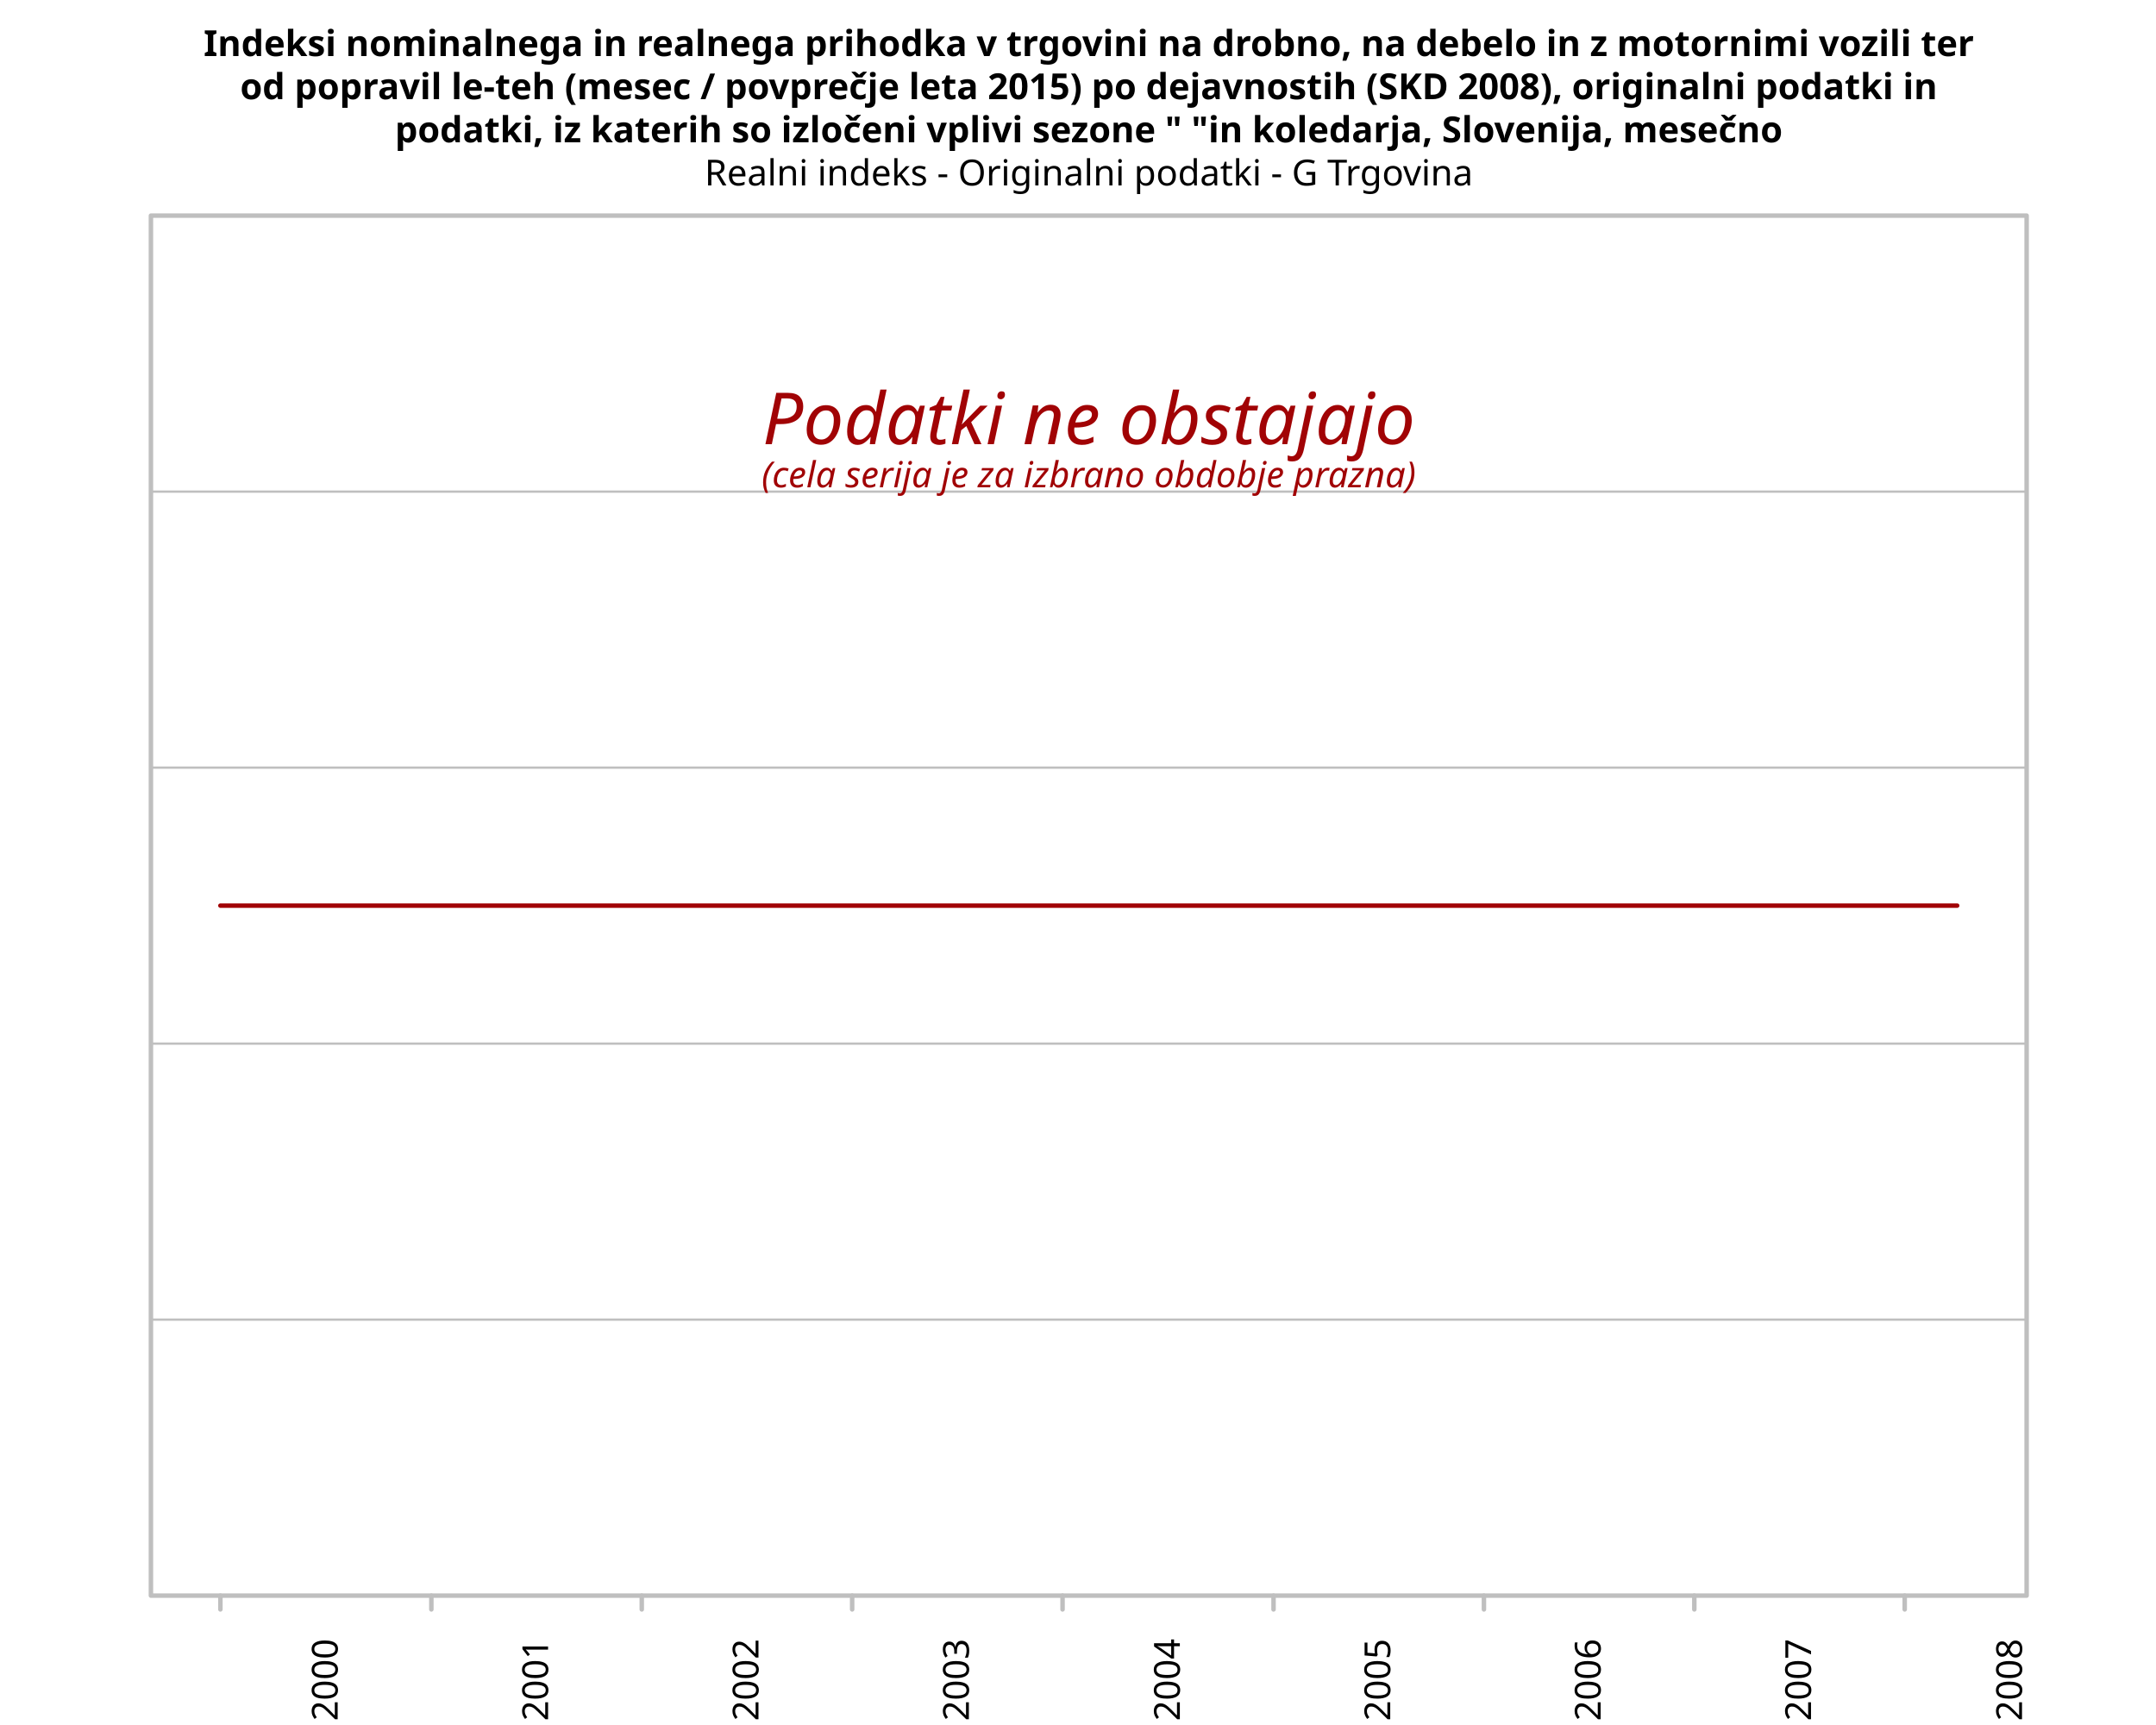
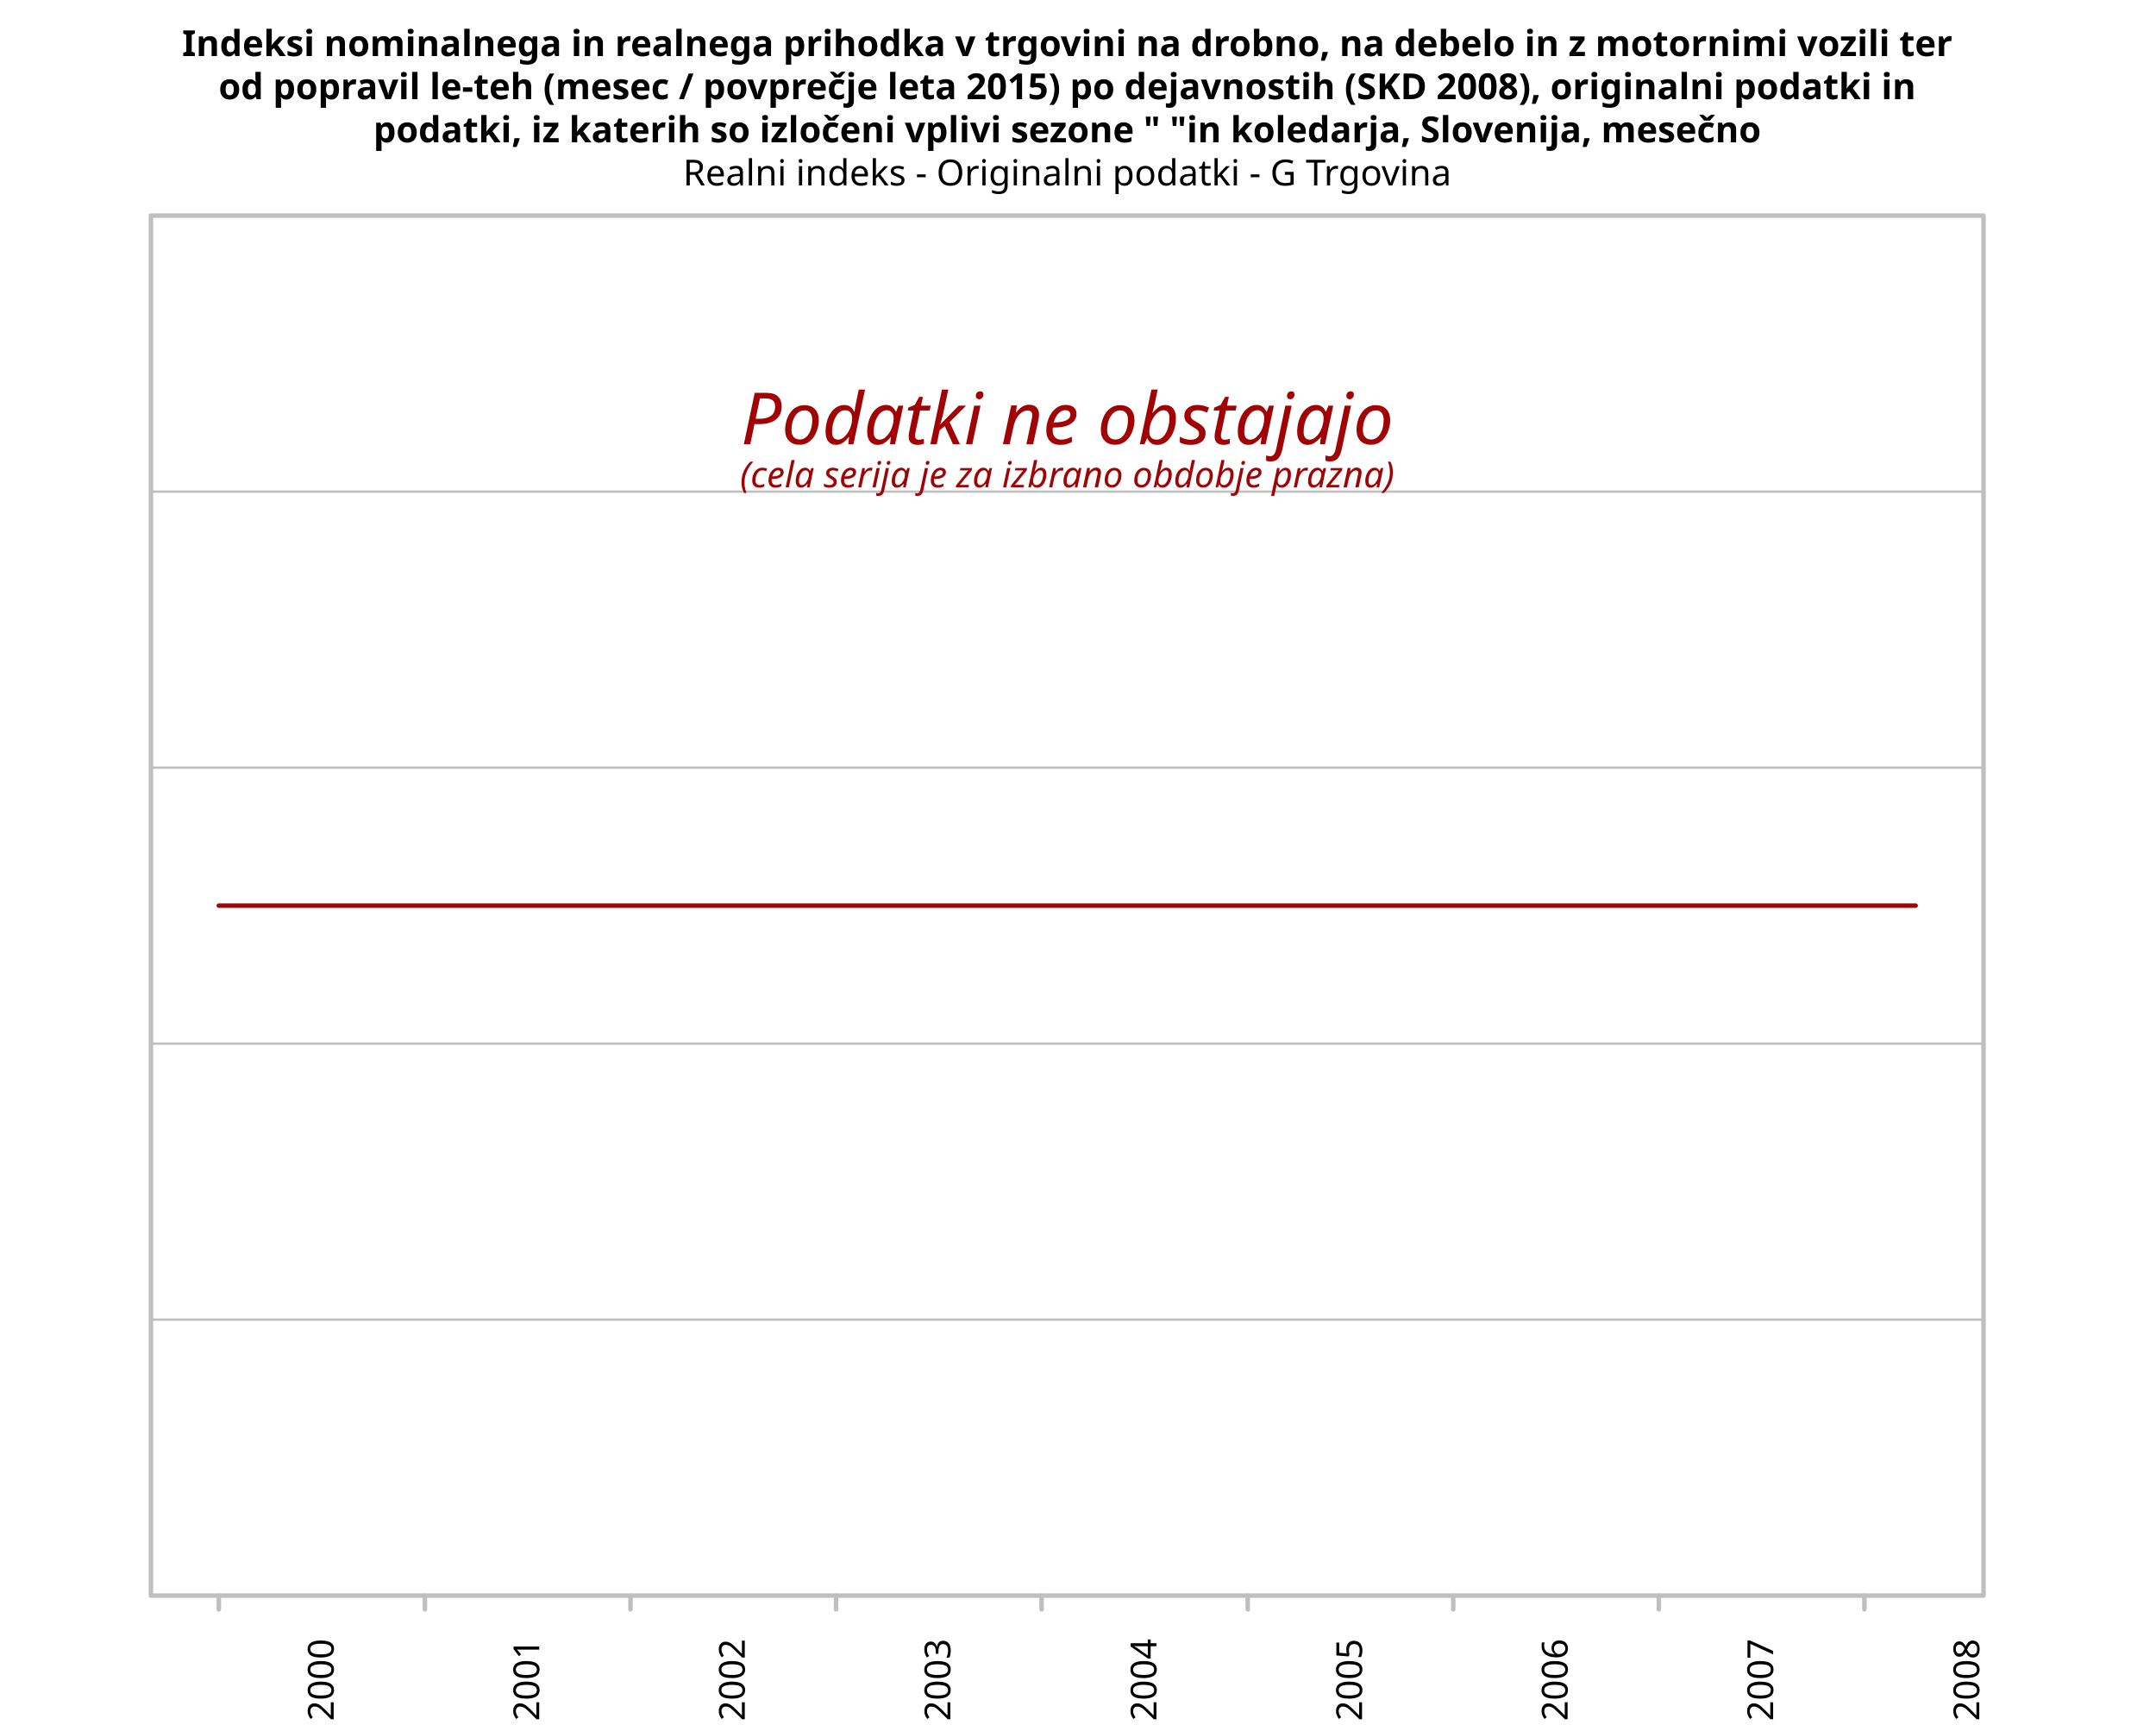
<svg xmlns="http://www.w3.org/2000/svg" class="svglite" data-engine-version="2.0" width="720.00pt" height="576.00pt" viewBox="0 0 720.00 576.00">
  <defs>
    <style type="text/css">
    .svglite line, .svglite polyline, .svglite polygon, .svglite path, .svglite rect, .svglite circle {
      fill: none;
      stroke: #000000;
      stroke-linecap: round;
      stroke-linejoin: round;
      stroke-miterlimit: 10.00;
    }
  </style>
  </defs>
  <rect width="100%" height="100%" style="stroke: none; fill: #FFFFFF;" />
  <defs>
    <clipPath id="cpMC4wMHw3MjAuMDB8MC4wMHw1NzYuMDA=">
      <rect x="0.00" y="0.00" width="720.00" height="576.00" />
    </clipPath>
  </defs>
  <g clip-path="url(#cpMC4wMHw3MjAuMDB8MC4wMHw1NzYuMDA=)">
</g>
  <defs>
-     <clipPath id="cpNTAuNDB8Njc2LjgwfDcyLjAwfDUzMi44MA==">
-       <rect x="50.40" y="72.00" width="626.40" height="460.80" />
+     <clipPath id="cpNTAuNDB8NjYyLjQwfDcyLjAwfDUzMi44MA==">
+       <rect x="50.40" y="72.00" width="612.00" height="460.80" />
    </clipPath>
  </defs>
-   <g clip-path="url(#cpNTAuNDB8Njc2LjgwfDcyLjAwfDUzMi44MA==)">
-     <line x1="50.40" y1="532.80" x2="676.80" y2="532.80" style="stroke-width: 0.75; stroke: #BFBFBF;" />
-     <line x1="50.40" y1="440.64" x2="676.80" y2="440.64" style="stroke-width: 0.75; stroke: #BFBFBF;" />
-     <line x1="50.40" y1="348.48" x2="676.80" y2="348.48" style="stroke-width: 0.75; stroke: #BFBFBF;" />
-     <line x1="50.40" y1="256.32" x2="676.80" y2="256.32" style="stroke-width: 0.75; stroke: #BFBFBF;" />
-     <line x1="50.40" y1="164.16" x2="676.80" y2="164.16" style="stroke-width: 0.75; stroke: #BFBFBF;" />
-     <line x1="50.40" y1="72.00" x2="676.80" y2="72.00" style="stroke-width: 0.75; stroke: #BFBFBF;" />
-     <polyline points="73.60,302.40 79.57,302.40 85.15,302.40 91.12,302.40 96.89,302.40 102.86,302.40 108.63,302.40 114.60,302.40 120.57,302.40 126.34,302.40 132.31,302.40 138.09,302.40 144.05,302.40 150.02,302.40 155.41,302.40 161.38,302.40 167.15,302.40 173.12,302.40 178.90,302.40 184.86,302.40 190.83,302.40 196.61,302.40 202.57,302.40 208.35,302.40 214.32,302.40 220.28,302.40 225.67,302.40 231.64,302.40 237.42,302.40 243.38,302.40 249.16,302.40 255.13,302.40 261.09,302.40 266.87,302.40 272.84,302.40 278.61,302.40 284.58,302.40 290.55,302.40 295.94,302.40 301.90,302.40 307.68,302.40 313.65,302.40 319.42,302.40 325.39,302.40 331.36,302.40 337.13,302.40 343.10,302.40 348.87,302.40 354.84,302.40 360.81,302.40 366.39,302.40 372.36,302.40 378.13,302.40 384.10,302.40 389.88,302.40 395.84,302.40 401.81,302.40 407.59,302.40 413.55,302.40 419.33,302.40 425.30,302.40 431.26,302.40 436.65,302.40 442.62,302.40 448.40,302.40 454.36,302.40 460.14,302.40 466.11,302.40 472.07,302.40 477.85,302.40 483.82,302.40 489.59,302.40 495.56,302.40 501.53,302.40 506.92,302.40 512.88,302.40 518.66,302.40 524.63,302.40 530.40,302.40 536.37,302.40 542.34,302.40 548.11,302.40 554.08,302.40 559.85,302.40 565.82,302.40 571.79,302.40 577.18,302.40 583.15,302.40 588.92,302.40 594.89,302.40 600.66,302.40 606.63,302.40 612.60,302.40 618.37,302.40 624.34,302.40 630.12,302.40 636.08,302.40 642.05,302.40 647.63,302.40 653.60,302.40 " style="stroke-width: 1.50; stroke: #A10305;" />
+   <g clip-path="url(#cpNTAuNDB8NjYyLjQwfDcyLjAwfDUzMi44MA==)">
+     <line x1="50.40" y1="532.80" x2="662.40" y2="532.80" style="stroke-width: 0.75; stroke: #BFBFBF;" />
+     <line x1="50.40" y1="440.64" x2="662.40" y2="440.64" style="stroke-width: 0.75; stroke: #BFBFBF;" />
+     <line x1="50.40" y1="348.48" x2="662.40" y2="348.48" style="stroke-width: 0.75; stroke: #BFBFBF;" />
+     <line x1="50.40" y1="256.32" x2="662.40" y2="256.32" style="stroke-width: 0.75; stroke: #BFBFBF;" />
+     <line x1="50.40" y1="164.16" x2="662.40" y2="164.16" style="stroke-width: 0.75; stroke: #BFBFBF;" />
+     <line x1="50.40" y1="72.00" x2="662.40" y2="72.00" style="stroke-width: 0.75; stroke: #BFBFBF;" />
+     <polyline points="73.07,302.40 78.90,302.40 84.35,302.40 90.18,302.40 95.82,302.40 101.65,302.40 107.30,302.40 113.13,302.40 118.96,302.40 124.60,302.40 130.43,302.40 136.07,302.40 141.90,302.40 147.73,302.40 153.00,302.40 158.83,302.40 164.47,302.40 170.30,302.40 175.94,302.40 181.77,302.40 187.60,302.40 193.25,302.40 199.08,302.40 204.72,302.40 210.55,302.40 216.38,302.40 221.65,302.40 227.48,302.40 233.12,302.40 238.95,302.40 244.59,302.40 250.42,302.40 256.25,302.40 261.89,302.40 267.72,302.40 273.37,302.40 279.20,302.40 285.03,302.40 290.29,302.40 296.12,302.40 301.76,302.40 307.59,302.40 313.24,302.40 319.07,302.40 324.90,302.40 330.54,302.40 336.37,302.40 342.01,302.40 347.84,302.40 353.67,302.40 359.13,302.40 364.96,302.40 370.60,302.40 376.43,302.40 382.07,302.40 387.90,302.40 393.73,302.40 399.37,302.40 405.21,302.40 410.85,302.40 416.68,302.40 422.51,302.40 427.77,302.40 433.60,302.40 439.25,302.40 445.08,302.40 450.72,302.40 456.55,302.40 462.38,302.40 468.02,302.40 473.85,302.40 479.49,302.40 485.32,302.40 491.15,302.40 496.42,302.40 502.25,302.40 507.89,302.40 513.72,302.40 519.37,302.40 525.20,302.40 531.03,302.40 536.67,302.40 542.50,302.40 548.14,302.40 553.97,302.40 559.80,302.40 565.07,302.40 570.90,302.40 576.54,302.40 582.37,302.40 588.01,302.40 593.84,302.40 599.67,302.40 605.32,302.40 611.15,302.40 616.79,302.40 622.62,302.40 628.45,302.40 633.90,302.40 639.73,302.40 " style="stroke-width: 1.50; stroke: #A10305;" />
  </g>
  <g clip-path="url(#cpMC4wMHw3MjAuMDB8MC4wMHw1NzYuMDA=)">
-     <line x1="73.60" y1="532.80" x2="73.60" y2="537.41" style="stroke-width: 1.50; stroke: #BFBFBF;" />
-     <line x1="144.05" y1="532.80" x2="144.05" y2="537.41" style="stroke-width: 1.50; stroke: #BFBFBF;" />
-     <line x1="214.32" y1="532.80" x2="214.32" y2="537.41" style="stroke-width: 1.50; stroke: #BFBFBF;" />
-     <line x1="284.58" y1="532.80" x2="284.58" y2="537.41" style="stroke-width: 1.50; stroke: #BFBFBF;" />
-     <line x1="354.84" y1="532.80" x2="354.84" y2="537.41" style="stroke-width: 1.50; stroke: #BFBFBF;" />
-     <line x1="425.30" y1="532.80" x2="425.30" y2="537.41" style="stroke-width: 1.50; stroke: #BFBFBF;" />
-     <line x1="495.56" y1="532.80" x2="495.56" y2="537.41" style="stroke-width: 1.50; stroke: #BFBFBF;" />
-     <line x1="565.82" y1="532.80" x2="565.82" y2="537.41" style="stroke-width: 1.50; stroke: #BFBFBF;" />
-     <line x1="636.08" y1="532.80" x2="636.08" y2="537.41" style="stroke-width: 1.50; stroke: #BFBFBF;" />
-     <text transform="translate(112.76,547.20) rotate(-90)" text-anchor="end" style="font-size: 12.00px; font-family: sans;" textLength="26.70px" lengthAdjust="spacingAndGlyphs">2000</text>
-     <text transform="translate(183.03,547.20) rotate(-90)" text-anchor="end" style="font-size: 12.00px; font-family: sans;" textLength="26.70px" lengthAdjust="spacingAndGlyphs">2001</text>
-     <text transform="translate(253.29,547.20) rotate(-90)" text-anchor="end" style="font-size: 12.00px; font-family: sans;" textLength="26.70px" lengthAdjust="spacingAndGlyphs">2002</text>
-     <text transform="translate(323.55,547.20) rotate(-90)" text-anchor="end" style="font-size: 12.00px; font-family: sans;" textLength="26.70px" lengthAdjust="spacingAndGlyphs">2003</text>
-     <text transform="translate(394.01,547.20) rotate(-90)" text-anchor="end" style="font-size: 12.00px; font-family: sans;" textLength="26.70px" lengthAdjust="spacingAndGlyphs">2004</text>
-     <text transform="translate(464.27,547.20) rotate(-90)" text-anchor="end" style="font-size: 12.00px; font-family: sans;" textLength="26.70px" lengthAdjust="spacingAndGlyphs">2005</text>
-     <text transform="translate(534.53,547.20) rotate(-90)" text-anchor="end" style="font-size: 12.00px; font-family: sans;" textLength="26.70px" lengthAdjust="spacingAndGlyphs">2006</text>
-     <text transform="translate(604.79,547.20) rotate(-90)" text-anchor="end" style="font-size: 12.00px; font-family: sans;" textLength="26.70px" lengthAdjust="spacingAndGlyphs">2007</text>
-     <text transform="translate(675.25,547.20) rotate(-90)" text-anchor="end" style="font-size: 12.00px; font-family: sans;" textLength="26.70px" lengthAdjust="spacingAndGlyphs">2008</text>
-     <polygon points="50.40,532.80 676.80,532.80 676.80,72.00 50.40,72.00 " style="stroke-width: 1.50; stroke: #BFBFBF; fill: none;" />
-     <text x="363.60" y="18.72" text-anchor="middle" style="font-size: 12.00px; font-weight: bold; font-family: sans;" textLength="515.67px" lengthAdjust="spacingAndGlyphs">Indeksi nominalnega in realnega prihodka v trgovini na drobno, na debelo in z motornimi vozili ter</text>
-     <text x="363.60" y="33.12" text-anchor="middle" style="font-size: 12.00px; font-weight: bold; font-family: sans;" textLength="509.67px" lengthAdjust="spacingAndGlyphs">od popravil le-teh (mesec / povprečje leta 2015) po dejavnostih (SKD 2008), originalni podatki in</text>
-     <text x="363.60" y="47.52" text-anchor="middle" style="font-size: 12.00px; font-weight: bold; font-family: sans;" textLength="412.12px" lengthAdjust="spacingAndGlyphs">podatki, iz katerih so izločeni vplivi sezone " "in koledarja, Slovenija, mesečno</text>
-     <text x="363.60" y="61.92" text-anchor="middle" style="font-size: 12.00px; font-family: sans;" textLength="245.46px" lengthAdjust="spacingAndGlyphs">Realni indeks - Originalni podatki - G Trgovina</text>
-     <text x="363.60" y="148.32" text-anchor="middle" style="font-size: 24.00px; font-style: italic; fill: #A10305; font-family: sans;" textLength="216.17px" lengthAdjust="spacingAndGlyphs">Podatki ne obstajajo</text>
-     <text x="363.60" y="162.72" text-anchor="middle" style="font-size: 12.00px; font-style: italic; fill: #A10305; font-family: sans;" textLength="219.48px" lengthAdjust="spacingAndGlyphs">(cela serija je za izbrano obdobje prazna)</text>
+     <line x1="73.07" y1="532.80" x2="73.07" y2="537.41" style="stroke-width: 1.50; stroke: #BFBFBF;" />
+     <line x1="141.90" y1="532.80" x2="141.90" y2="537.41" style="stroke-width: 1.50; stroke: #BFBFBF;" />
+     <line x1="210.55" y1="532.80" x2="210.55" y2="537.41" style="stroke-width: 1.50; stroke: #BFBFBF;" />
+     <line x1="279.20" y1="532.80" x2="279.20" y2="537.41" style="stroke-width: 1.50; stroke: #BFBFBF;" />
+     <line x1="347.84" y1="532.80" x2="347.84" y2="537.41" style="stroke-width: 1.50; stroke: #BFBFBF;" />
+     <line x1="416.68" y1="532.80" x2="416.68" y2="537.41" style="stroke-width: 1.50; stroke: #BFBFBF;" />
+     <line x1="485.32" y1="532.80" x2="485.32" y2="537.41" style="stroke-width: 1.50; stroke: #BFBFBF;" />
+     <line x1="553.97" y1="532.80" x2="553.97" y2="537.41" style="stroke-width: 1.50; stroke: #BFBFBF;" />
+     <line x1="622.62" y1="532.80" x2="622.62" y2="537.41" style="stroke-width: 1.50; stroke: #BFBFBF;" />
+     <text transform="translate(111.43,547.20) rotate(-90)" text-anchor="end" style="font-size: 12.00px; font-family: sans;" textLength="26.70px" lengthAdjust="spacingAndGlyphs">2000</text>
+     <text transform="translate(180.07,547.20) rotate(-90)" text-anchor="end" style="font-size: 12.00px; font-family: sans;" textLength="26.70px" lengthAdjust="spacingAndGlyphs">2001</text>
+     <text transform="translate(248.72,547.20) rotate(-90)" text-anchor="end" style="font-size: 12.00px; font-family: sans;" textLength="26.70px" lengthAdjust="spacingAndGlyphs">2002</text>
+     <text transform="translate(317.37,547.20) rotate(-90)" text-anchor="end" style="font-size: 12.00px; font-family: sans;" textLength="26.70px" lengthAdjust="spacingAndGlyphs">2003</text>
+     <text transform="translate(386.20,547.20) rotate(-90)" text-anchor="end" style="font-size: 12.00px; font-family: sans;" textLength="26.70px" lengthAdjust="spacingAndGlyphs">2004</text>
+     <text transform="translate(454.85,547.20) rotate(-90)" text-anchor="end" style="font-size: 12.00px; font-family: sans;" textLength="26.70px" lengthAdjust="spacingAndGlyphs">2005</text>
+     <text transform="translate(523.50,547.20) rotate(-90)" text-anchor="end" style="font-size: 12.00px; font-family: sans;" textLength="26.70px" lengthAdjust="spacingAndGlyphs">2006</text>
+     <text transform="translate(592.14,547.20) rotate(-90)" text-anchor="end" style="font-size: 12.00px; font-family: sans;" textLength="26.70px" lengthAdjust="spacingAndGlyphs">2007</text>
+     <text transform="translate(660.98,547.20) rotate(-90)" text-anchor="end" style="font-size: 12.00px; font-family: sans;" textLength="26.70px" lengthAdjust="spacingAndGlyphs">2008</text>
+     <polygon points="50.40,532.80 662.40,532.80 662.40,72.00 50.40,72.00 " style="stroke-width: 1.50; stroke: #BFBFBF; fill: none;" />
+     <text x="356.40" y="18.72" text-anchor="middle" style="font-size: 12.00px; font-weight: bold; font-family: sans;" textLength="515.67px" lengthAdjust="spacingAndGlyphs">Indeksi nominalnega in realnega prihodka v trgovini na drobno, na debelo in z motornimi vozili ter</text>
+     <text x="356.40" y="33.12" text-anchor="middle" style="font-size: 12.00px; font-weight: bold; font-family: sans;" textLength="509.67px" lengthAdjust="spacingAndGlyphs">od popravil le-teh (mesec / povprečje leta 2015) po dejavnostih (SKD 2008), originalni podatki in</text>
+     <text x="356.40" y="47.52" text-anchor="middle" style="font-size: 12.00px; font-weight: bold; font-family: sans;" textLength="412.12px" lengthAdjust="spacingAndGlyphs">podatki, iz katerih so izločeni vplivi sezone " "in koledarja, Slovenija, mesečno</text>
+     <text x="356.40" y="61.92" text-anchor="middle" style="font-size: 12.00px; font-family: sans;" textLength="245.46px" lengthAdjust="spacingAndGlyphs">Realni indeks - Originalni podatki - G Trgovina</text>
+     <text x="356.40" y="148.32" text-anchor="middle" style="font-size: 24.00px; font-style: italic; fill: #A10305; font-family: sans;" textLength="216.17px" lengthAdjust="spacingAndGlyphs">Podatki ne obstajajo</text>
+     <text x="356.40" y="162.72" text-anchor="middle" style="font-size: 12.00px; font-style: italic; fill: #A10305; font-family: sans;" textLength="219.48px" lengthAdjust="spacingAndGlyphs">(cela serija je za izbrano obdobje prazna)</text>
  </g>
</svg>
